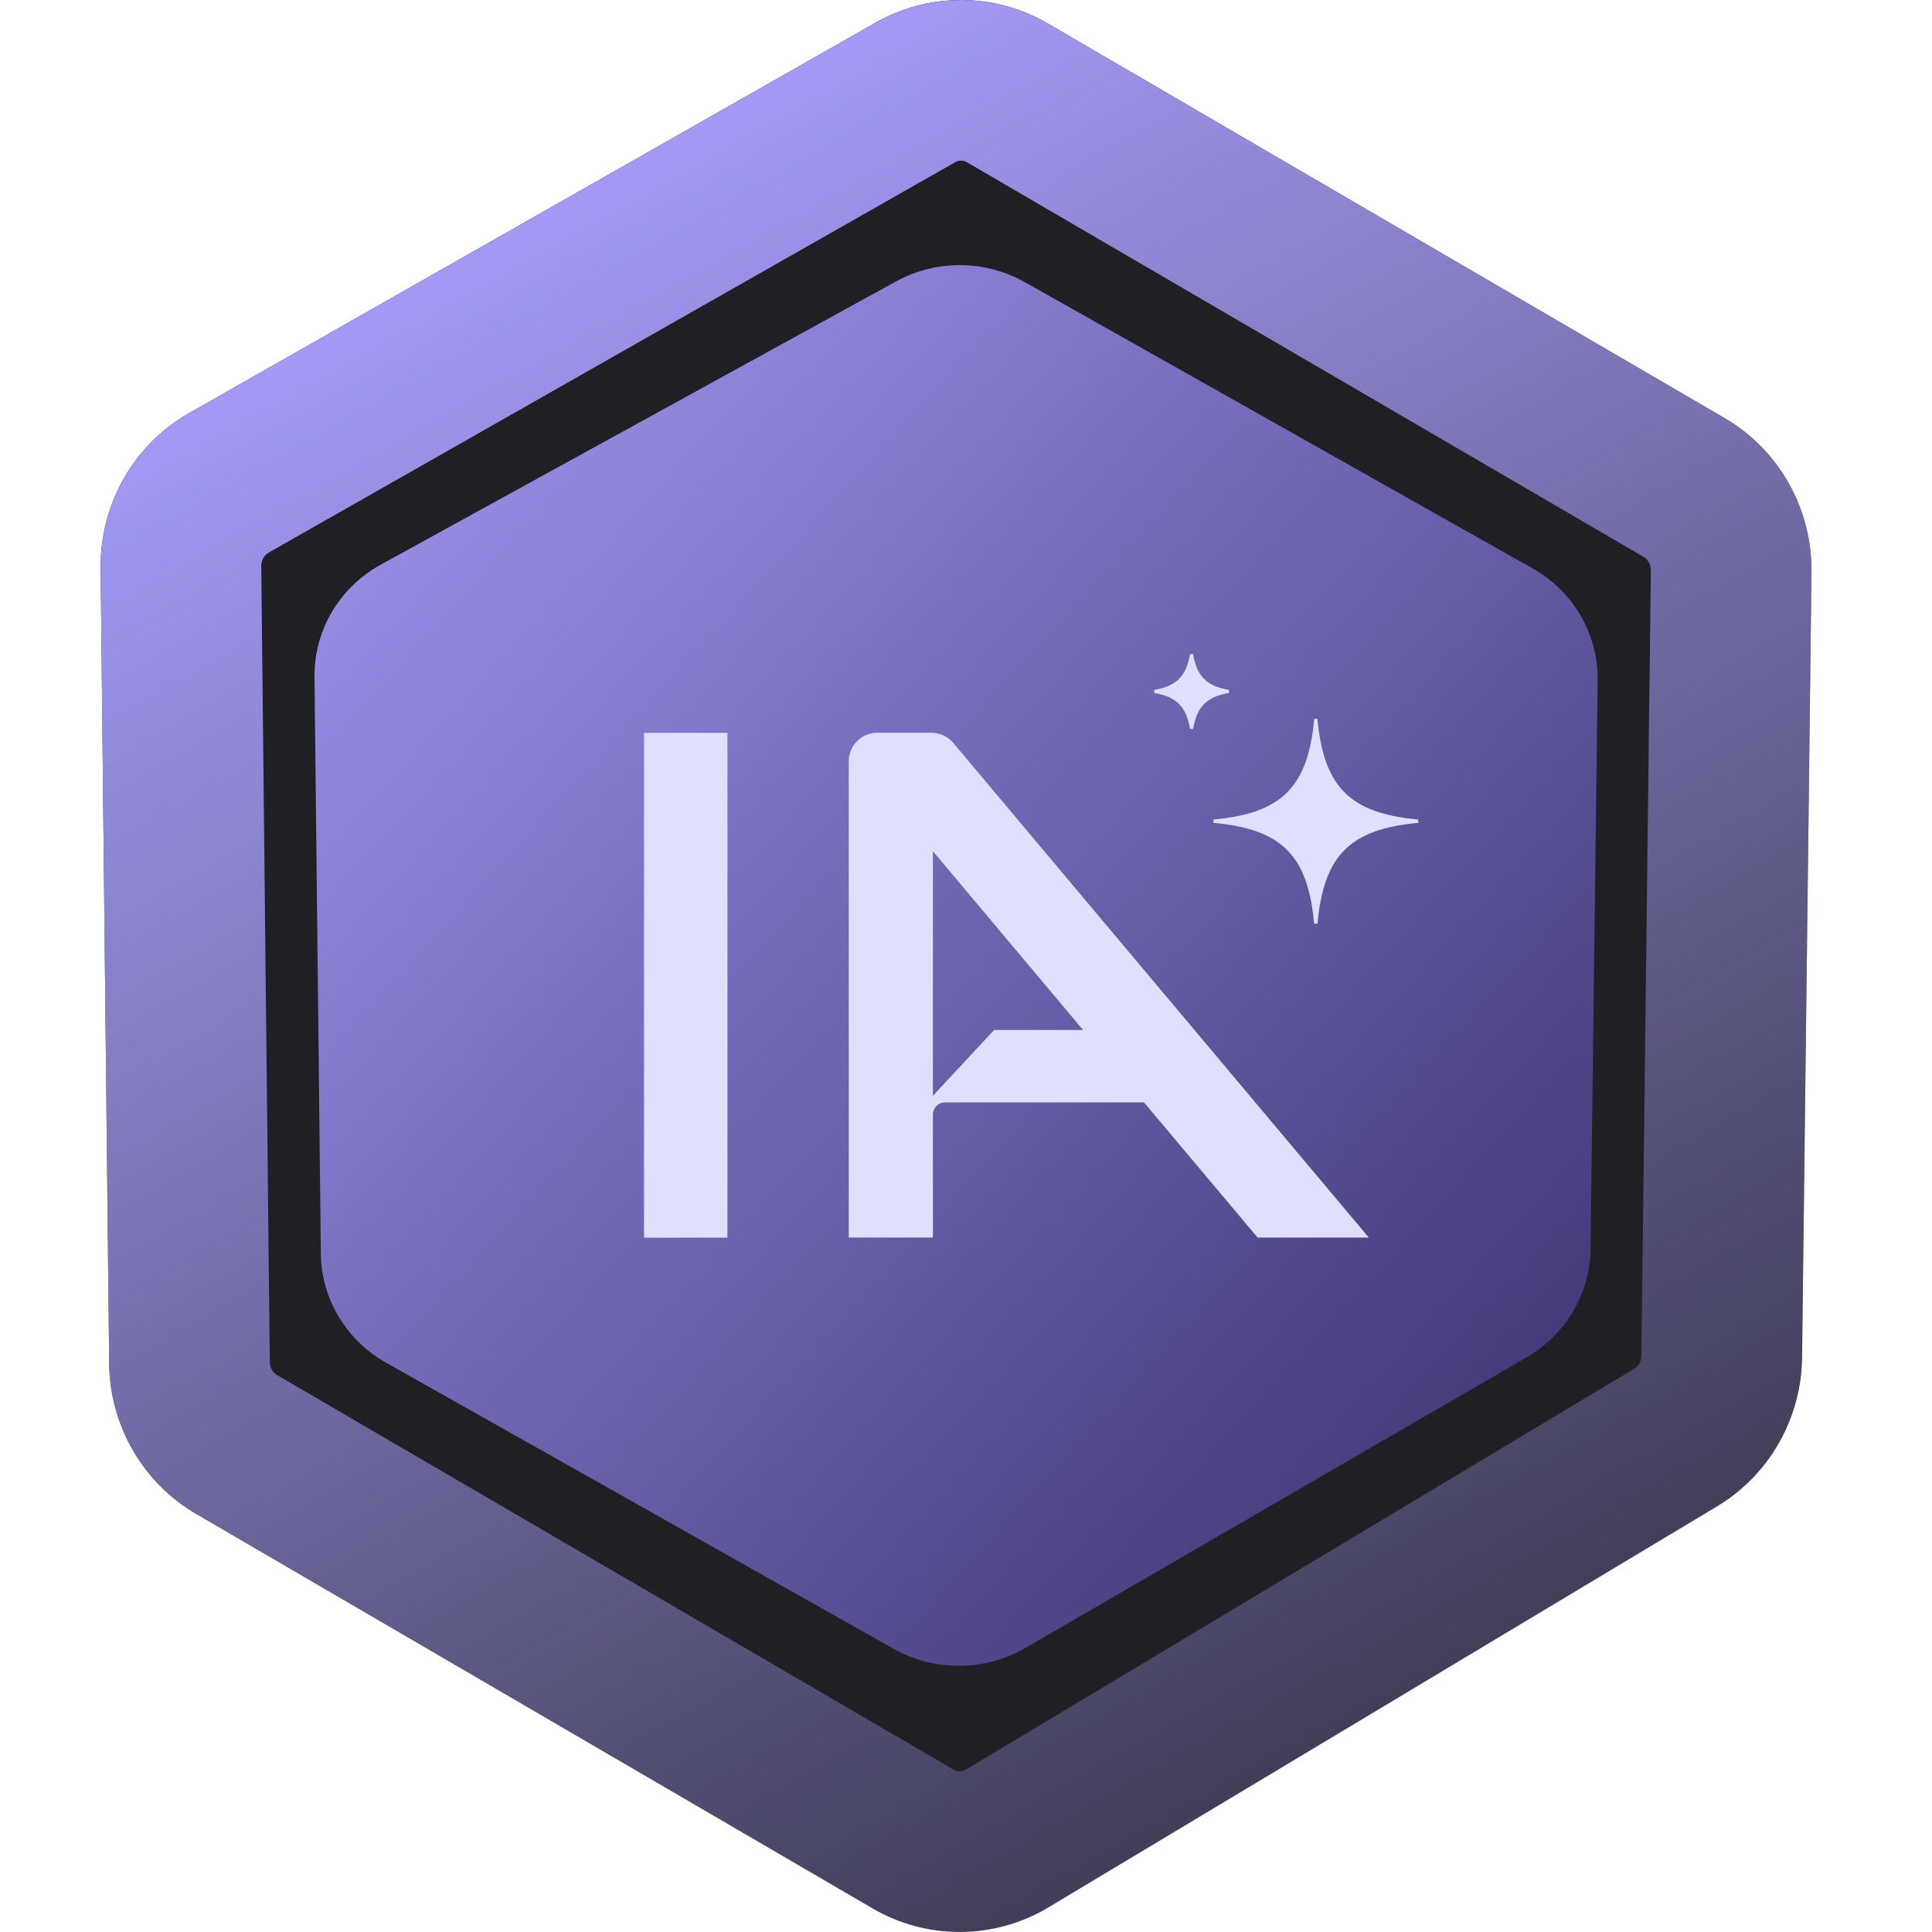
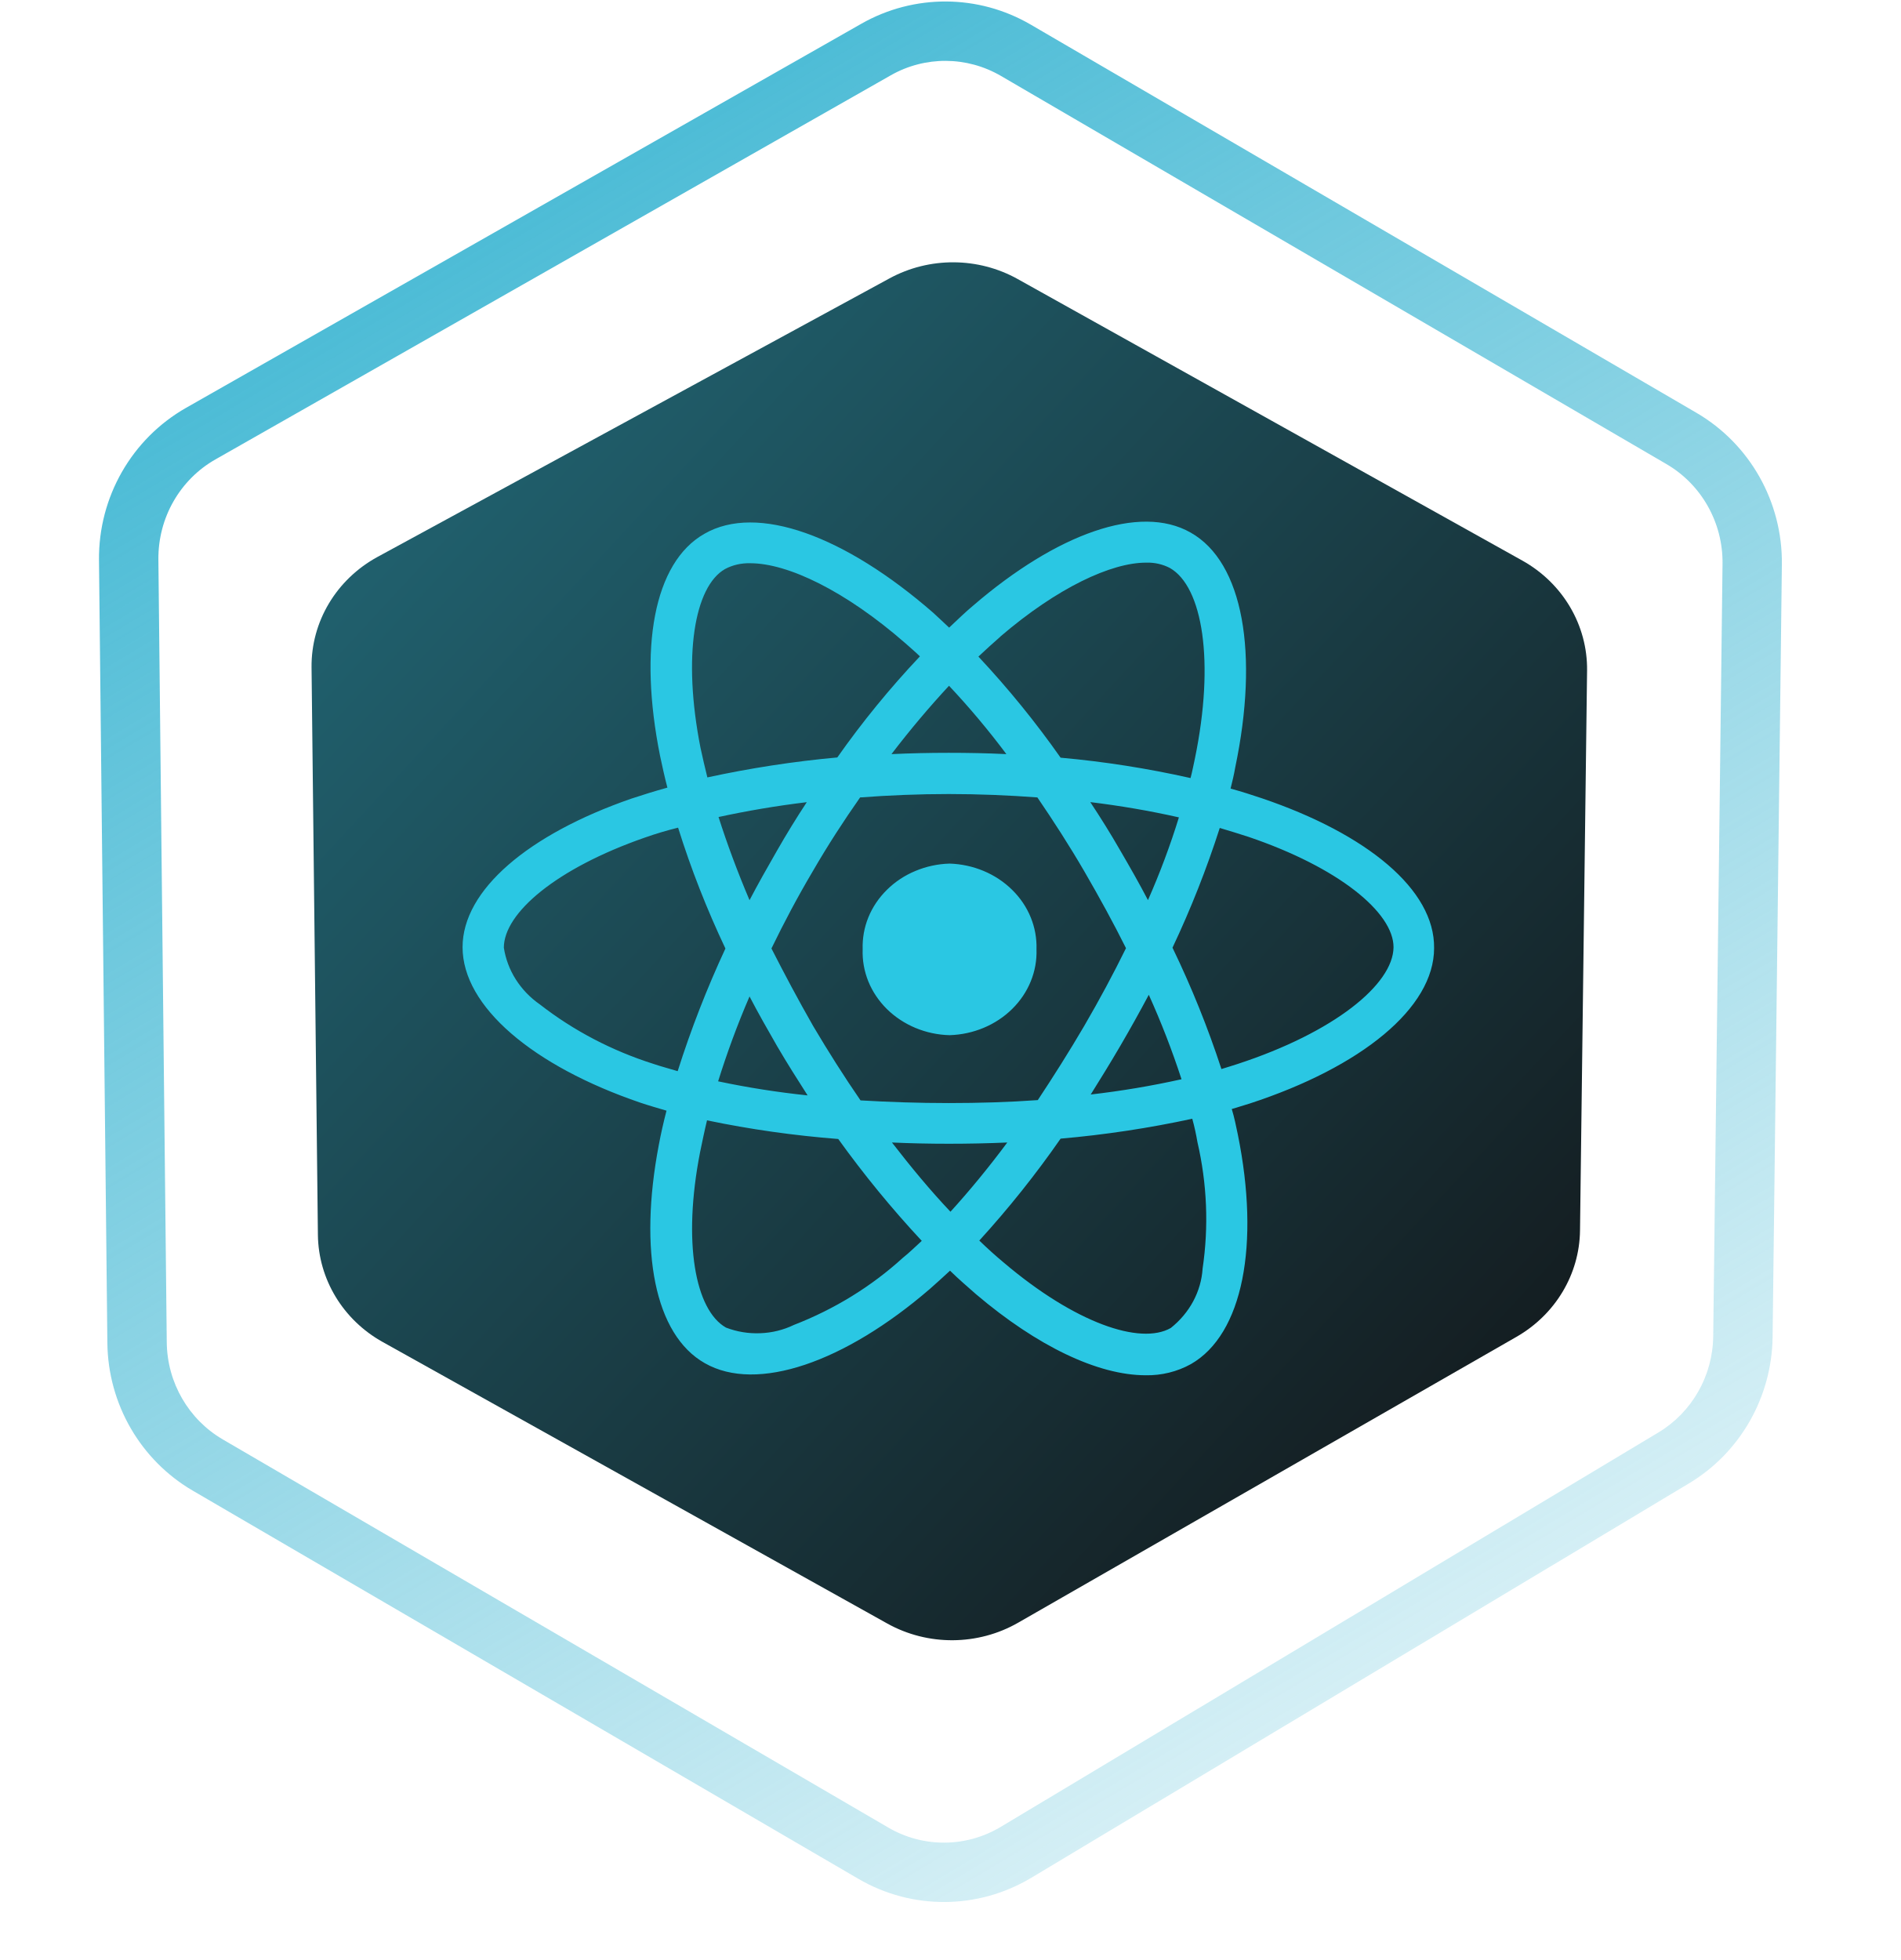
- <svg xmlns="http://www.w3.org/2000/svg" width="32" height="32" viewBox="0 0 32 32" fill="none">
-   <path d="M28.565 6.925L17.357 0.39C16.476 -0.124 15.391 -0.13 14.505 0.374L3.134 6.841C2.218 7.362 1.656 8.345 1.667 9.407L1.808 22.586C1.819 23.614 2.366 24.56 3.247 25.074L14.455 31.61C15.357 32.135 16.47 32.128 17.365 31.592L28.438 24.951C29.301 24.434 29.835 23.5 29.848 22.486L30.004 9.48C30.017 8.428 29.467 7.451 28.565 6.925Z" fill="#202024" />
-   <path d="M27.895 8.075L27.895 8.075C28.379 8.357 28.681 8.886 28.674 9.464L28.517 22.47C28.517 22.47 28.517 22.47 28.517 22.47C28.511 23.026 28.217 23.533 27.754 23.81L16.681 30.451C16.201 30.738 15.608 30.742 15.125 30.46C15.125 30.46 15.125 30.46 15.125 30.46L3.918 23.924L3.917 23.924C3.444 23.649 3.144 23.136 3.138 22.572L3.138 22.572L2.997 9.392C2.991 8.81 3.3 8.277 3.791 7.997C3.791 7.997 3.791 7.997 3.791 7.997L15.162 1.531L15.162 1.53C15.637 1.261 16.215 1.264 16.687 1.539C16.687 1.539 16.687 1.539 16.687 1.539L27.895 8.075Z" stroke="url(#paint0_linear_611_911)" stroke-width="2.661" />
-   <path d="M25.382 9.413L16.976 4.674C16.315 4.301 15.502 4.297 14.837 4.663L6.309 9.351C5.622 9.729 5.2 10.442 5.209 11.211L5.314 20.767C5.323 21.512 5.733 22.198 6.394 22.57L14.8 27.309C15.476 27.69 16.311 27.685 16.982 27.296L25.287 22.481C25.934 22.106 26.335 21.429 26.344 20.694L26.462 11.264C26.471 10.502 26.058 9.794 25.382 9.413Z" fill="url(#paint1_linear_611_911)" />
-   <path fill-rule="evenodd" clip-rule="evenodd" d="M20.356 11.478V11.426C19.989 11.367 19.821 11.199 19.762 10.834H19.71C19.651 11.199 19.483 11.366 19.118 11.426V11.478C19.483 11.539 19.65 11.705 19.71 12.072H19.762C19.823 11.705 19.989 11.539 20.356 11.478ZM23.491 13.574V13.629C22.359 13.732 21.925 14.168 21.822 15.299H21.766C21.664 14.168 21.23 13.732 20.097 13.629V13.574C21.23 13.471 21.664 13.037 21.768 11.904H21.82C21.925 13.037 22.359 13.471 23.491 13.574ZM15.79 12.306L22.672 20.498H20.83L18.948 18.259H15.662C15.599 18.259 15.548 18.279 15.511 18.318C15.472 18.357 15.452 18.408 15.452 18.468V20.498H14.058V12.609C14.058 12.348 14.269 12.137 14.53 12.137H15.429C15.568 12.137 15.7 12.199 15.79 12.306ZM15.452 18.15L16.465 17.06H17.939L15.452 14.099V18.15ZM10.667 12.139V20.498V20.5H12.049V12.139H10.667Z" fill="#DEE0FC" />
+ <svg xmlns="http://www.w3.org/2000/svg" width="32" height="33" viewBox="0 0 32 33" fill="none">
+   <path fill-rule="evenodd" clip-rule="evenodd" d="M28.061 7.814L16.854 1.278C16.28 0.944 15.576 0.94 14.999 1.268L3.628 7.735C3.031 8.074 2.66 8.719 2.667 9.421L2.808 22.601C2.815 23.28 3.177 23.9 3.751 24.235L14.959 30.771C15.546 31.113 16.268 31.108 16.851 30.759L27.924 24.119C28.487 23.781 28.84 23.169 28.848 22.499L29.005 9.492C29.013 8.797 28.649 8.157 28.061 7.814ZM29.848 22.511C29.835 23.524 29.302 24.459 28.439 24.976L17.365 31.616C16.47 32.153 15.357 32.16 14.455 31.634L3.248 25.099C2.366 24.585 1.819 23.639 1.808 22.611L1.667 9.431C1.656 8.37 2.218 7.387 3.134 6.866L14.505 0.399C15.392 -0.105 16.476 -0.099 17.357 0.415L28.565 6.95C29.467 7.476 30.017 8.453 30.004 9.505L29.848 22.511Z" fill="url(#paint0_linear_611_944)" />
+   <path d="M25.633 9.438L17.138 4.699C16.47 4.326 15.648 4.322 14.976 4.688L6.358 9.376C5.664 9.754 5.238 10.467 5.246 11.236L5.353 20.792C5.362 21.537 5.776 22.223 6.444 22.595L14.939 27.334C15.622 27.715 16.466 27.71 17.144 27.321L25.537 22.507C26.191 22.131 26.596 21.454 26.605 20.719L26.724 11.289C26.733 10.527 26.316 9.819 25.633 9.438Z" fill="url(#paint1_linear_611_944)" />
+   <path d="M16.439 21.794C16.294 21.666 16.142 21.537 15.997 21.394C15.881 21.501 15.772 21.601 15.658 21.701C14.223 22.938 12.745 23.452 11.869 22.952C11.021 22.473 10.754 21.058 11.093 19.279C11.129 19.086 11.173 18.893 11.223 18.7C11.071 18.655 10.926 18.614 10.781 18.565C8.977 17.949 7.789 16.949 7.789 15.948C7.789 14.984 8.897 14.048 10.629 13.447C10.823 13.383 11.027 13.319 11.238 13.261C11.189 13.075 11.151 12.897 11.114 12.724C10.752 10.917 11.005 9.474 11.86 8.988C12.751 8.473 14.23 9.024 15.714 10.317C15.801 10.395 15.888 10.481 15.982 10.567C16.12 10.438 16.25 10.31 16.388 10.195C17.794 8.986 19.192 8.48 20.047 8.966C20.938 9.466 21.199 11.01 20.8 12.918C20.779 13.04 20.752 13.154 20.721 13.277C20.902 13.327 21.083 13.384 21.25 13.441C23.017 14.041 24.162 14.978 24.148 15.964C24.148 16.971 22.923 17.965 21.046 18.579C20.944 18.608 20.843 18.644 20.741 18.672C20.785 18.815 20.813 18.958 20.843 19.101C21.219 20.952 20.929 22.467 20.053 22.967C19.823 23.095 19.558 23.16 19.29 23.155C18.486 23.154 17.466 22.665 16.439 21.794ZM17.859 19.171C17.443 19.77 16.986 20.343 16.49 20.887C16.628 21.021 16.765 21.144 16.903 21.259C18.098 22.273 19.199 22.652 19.714 22.359C19.871 22.234 20 22.081 20.092 21.909C20.184 21.737 20.238 21.55 20.25 21.359C20.355 20.65 20.325 19.929 20.163 19.229C20.141 19.101 20.114 18.972 20.076 18.836C19.346 18.994 18.605 19.106 17.859 19.171ZM11.788 19.4C11.491 20.923 11.708 22.059 12.224 22.352C12.407 22.423 12.604 22.455 12.802 22.447C13 22.44 13.193 22.392 13.369 22.307C14.052 22.042 14.674 21.659 15.202 21.178C15.31 21.092 15.412 20.992 15.521 20.892C15.014 20.348 14.545 19.775 14.115 19.177C13.372 19.119 12.633 19.015 11.905 18.863C11.86 19.05 11.824 19.228 11.788 19.4ZM16.005 20.401C16.324 20.05 16.642 19.665 16.961 19.236C16.642 19.25 16.309 19.257 15.976 19.257C15.642 19.257 15.331 19.25 15.019 19.236C15.345 19.657 15.671 20.05 16.004 20.401H16.005ZM14.483 13.426C14.207 13.819 13.939 14.232 13.686 14.669C13.432 15.098 13.201 15.534 12.99 15.969C13.208 16.397 13.44 16.833 13.693 17.276C13.947 17.705 14.215 18.128 14.49 18.527C14.968 18.555 15.468 18.572 15.975 18.572C16.482 18.572 16.989 18.557 17.475 18.522C17.735 18.129 18.003 17.707 18.258 17.271C18.512 16.835 18.75 16.392 18.96 15.964C18.75 15.542 18.511 15.106 18.258 14.67C18.004 14.233 17.736 13.819 17.468 13.426C16.983 13.39 16.483 13.369 15.976 13.369C15.469 13.369 14.968 13.39 14.483 13.426ZM12.092 18.206C12.589 18.311 13.092 18.39 13.599 18.443C13.425 18.171 13.252 17.899 13.085 17.613C12.925 17.335 12.766 17.056 12.621 16.777C12.411 17.263 12.237 17.743 12.092 18.206ZM18.866 17.606C18.699 17.892 18.532 18.163 18.366 18.428C18.88 18.369 19.391 18.283 19.895 18.171C19.738 17.689 19.554 17.214 19.344 16.749C19.192 17.035 19.033 17.32 18.866 17.606ZM10.853 14.104C9.375 14.619 8.484 15.369 8.484 15.956C8.513 16.144 8.581 16.326 8.685 16.49C8.79 16.655 8.928 16.799 9.093 16.913C9.658 17.353 10.307 17.692 11.005 17.913C11.136 17.958 11.273 17.992 11.411 18.035C11.634 17.332 11.902 16.643 12.215 15.97C11.902 15.309 11.635 14.629 11.418 13.935C11.223 13.983 11.034 14.04 10.853 14.104ZM19.743 15.956C20.064 16.62 20.339 17.302 20.567 17.999C20.661 17.97 20.755 17.942 20.842 17.913C22.457 17.384 23.459 16.577 23.465 15.948C23.465 15.362 22.538 14.604 21.023 14.09C20.871 14.04 20.705 13.99 20.539 13.94C20.319 14.626 20.053 15.3 19.743 15.956ZM18.859 14.312C19.026 14.598 19.185 14.877 19.33 15.155C19.531 14.7 19.705 14.235 19.851 13.762C19.359 13.651 18.861 13.566 18.359 13.505C18.533 13.768 18.699 14.033 18.859 14.312H18.859ZM12.099 13.756C12.245 14.213 12.418 14.678 12.621 15.156C12.766 14.878 12.925 14.599 13.085 14.32C13.244 14.042 13.411 13.77 13.585 13.506C13.063 13.569 12.57 13.654 12.099 13.756ZM16.845 10.719C16.721 10.826 16.598 10.94 16.475 11.055C16.978 11.592 17.44 12.161 17.859 12.757C18.596 12.823 19.327 12.938 20.047 13.1C20.076 12.993 20.095 12.886 20.119 12.778C20.459 11.135 20.25 9.877 19.699 9.563C19.578 9.5 19.441 9.469 19.303 9.473C18.711 9.471 17.802 9.897 16.845 10.717V10.719ZM12.208 9.581C11.694 9.874 11.491 11.046 11.795 12.589C11.831 12.754 11.868 12.918 11.911 13.089C12.631 12.933 13.362 12.82 14.099 12.753C14.519 12.156 14.983 11.588 15.49 11.051C15.41 10.972 15.323 10.901 15.244 10.829C14.235 9.948 13.266 9.483 12.633 9.483C12.484 9.479 12.337 9.512 12.208 9.581ZM16.946 12.697C16.647 12.297 16.325 11.913 15.98 11.546C15.655 11.896 15.328 12.282 15.011 12.697C15.33 12.682 15.648 12.675 15.975 12.675C16.301 12.675 16.628 12.681 16.946 12.697H16.946ZM14.526 15.984C14.52 15.8 14.552 15.617 14.622 15.445C14.692 15.273 14.798 15.116 14.934 14.982C15.07 14.847 15.233 14.739 15.414 14.664C15.595 14.588 15.791 14.546 15.99 14.54C16.391 14.553 16.77 14.712 17.044 14.983C17.319 15.253 17.465 15.614 17.453 15.984C17.466 16.355 17.319 16.716 17.044 16.987C16.77 17.258 16.39 17.417 15.989 17.429C15.79 17.424 15.595 17.382 15.413 17.306C15.232 17.23 15.069 17.122 14.933 16.988C14.797 16.853 14.691 16.695 14.621 16.523C14.552 16.351 14.519 16.168 14.526 15.984Z" fill="#2AC7E3" />
  <defs>
-     <linearGradient id="paint0_linear_611_911" x1="9.145" y1="3.2" x2="23.262" y2="28.005" gradientUnits="userSpaceOnUse">
-       <stop stop-color="#A29AF5" />
-       <stop offset="1" stop-color="#A29AF5" stop-opacity="0.25" />
+     <linearGradient id="paint0_linear_611_944" x1="8.948" y1="3.425" x2="23.661" y2="28.016" gradientUnits="userSpaceOnUse">
+       <stop stop-color="#4DBCD6" />
+       <stop offset="1" stop-color="#4DBCD6" stop-opacity="0.24" />
    </linearGradient>
-     <linearGradient id="paint1_linear_611_911" x1="5.212" y1="4.456" x2="28.356" y2="25.664" gradientUnits="userSpaceOnUse">
-       <stop stop-color="#A29AF5" />
-       <stop offset="1" stop-color="#342C66" />
+     <linearGradient id="paint1_linear_611_944" x1="5.251" y1="4.479" x2="28.361" y2="25.881" gradientUnits="userSpaceOnUse">
+       <stop stop-color="#226B7A" />
+       <stop offset="1" stop-color="#121214" />
    </linearGradient>
  </defs>
</svg>
